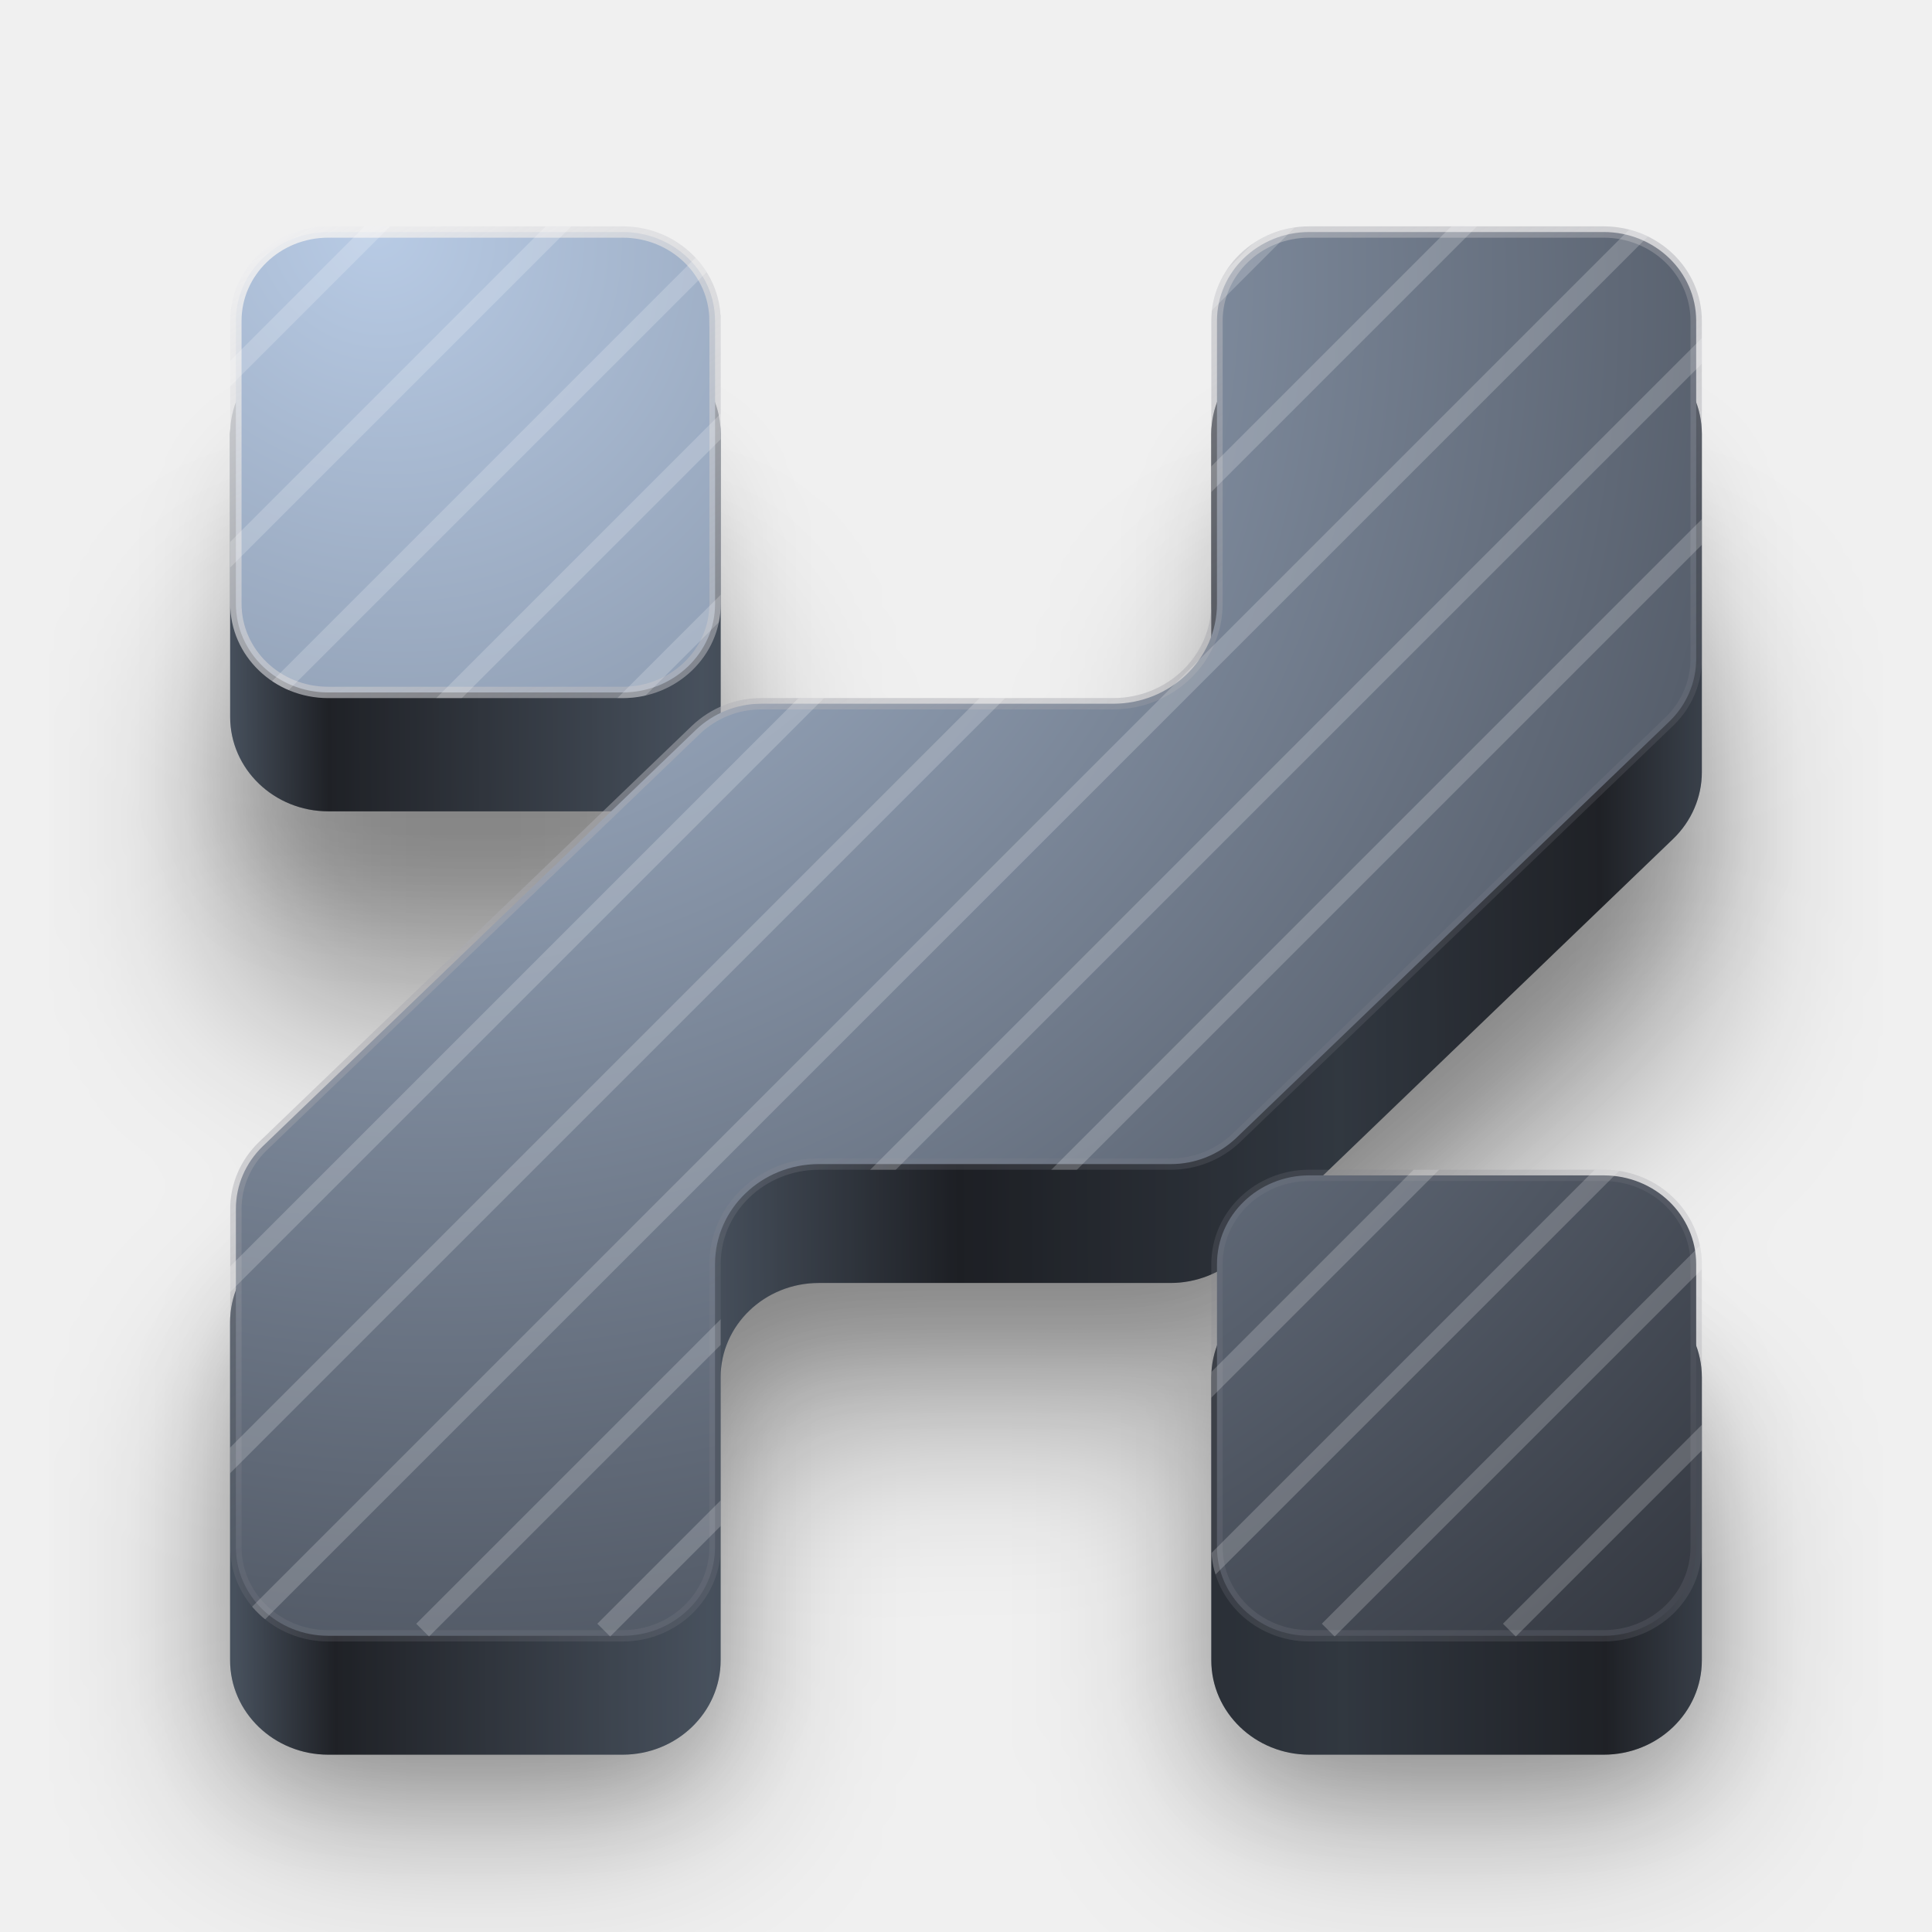
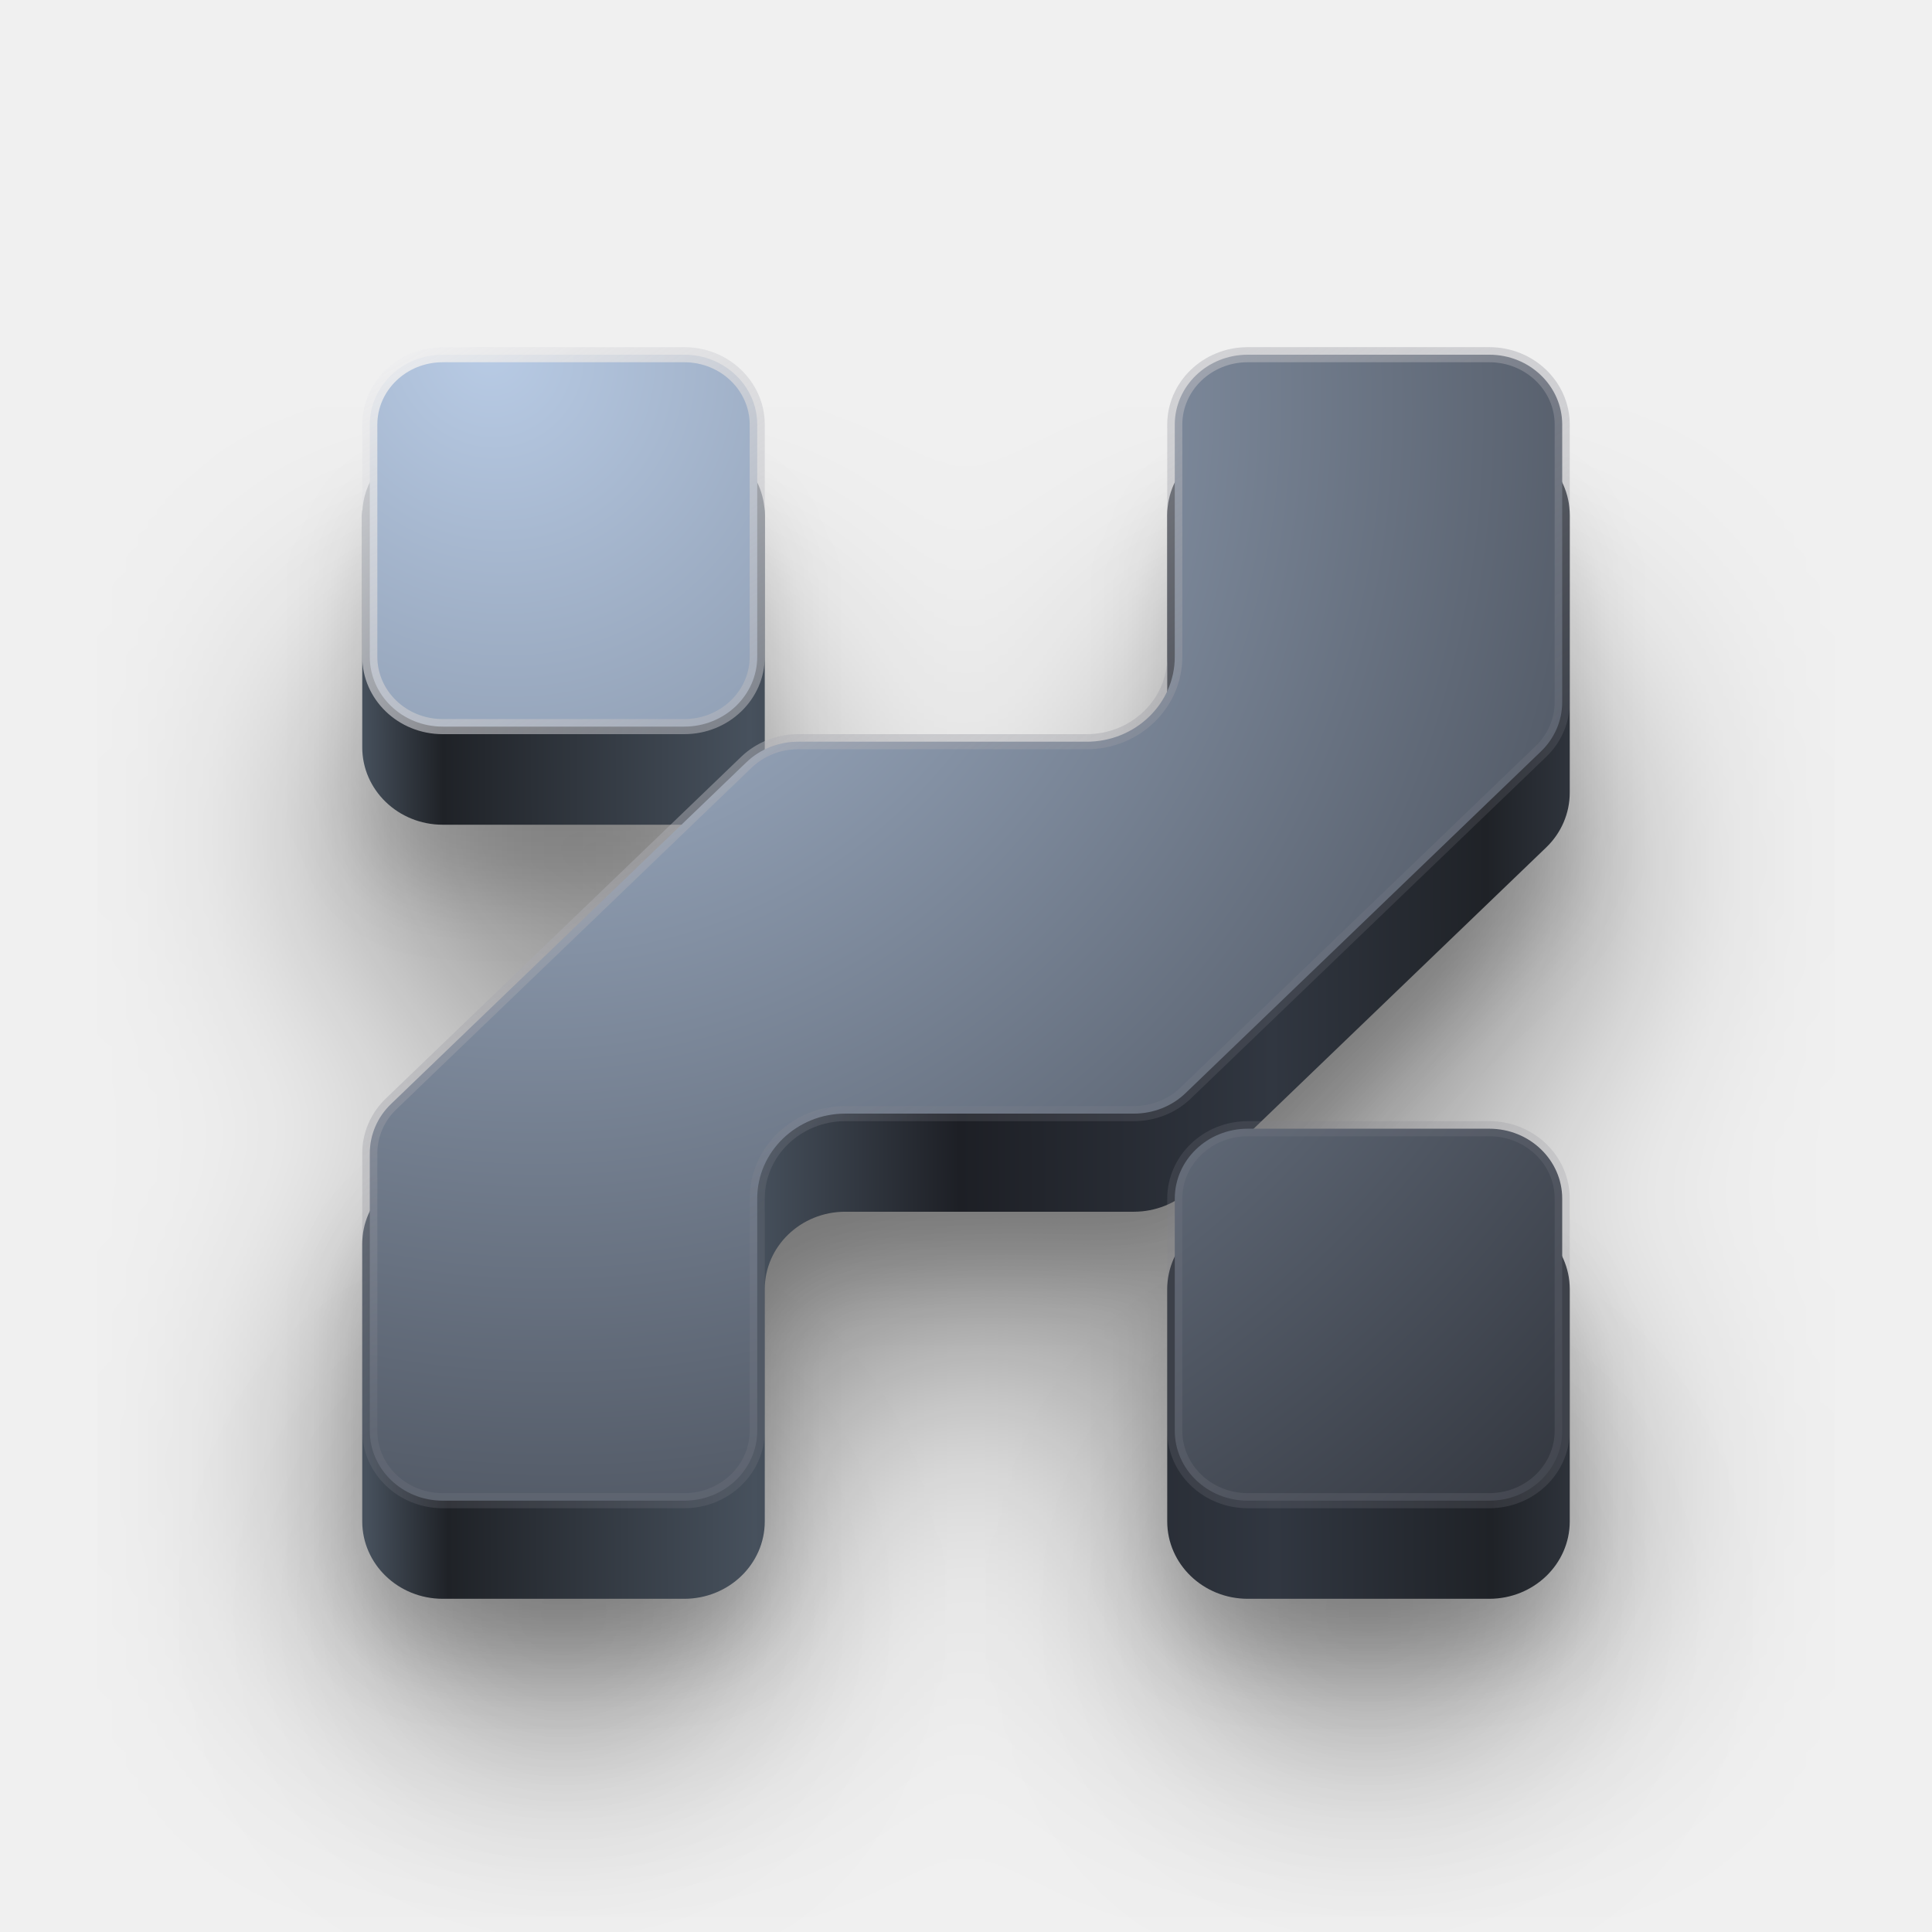
<svg xmlns="http://www.w3.org/2000/svg" width="32" height="32" fill="none">
  <g clip-path="url(#a)">
    <g clip-path="url(#b)">
-       <g fill="#000" fill-opacity=".35" filter="url(#c)">
-         <path d="M26.563 23.438c.897 0 1.625.587 1.625 1.312v3.938c0 .724-.728 1.312-1.625 1.312h-4.875c-.898 0-1.625-.588-1.625-1.312V24.75c0-.725.727-1.312 1.625-1.312zM10.313 10.313c.897 0 1.624.587 1.624 1.312v3.938c0 .724-.727 1.312-1.624 1.312H5.437c-.897 0-1.625-.588-1.625-1.312v-3.938c0-.725.728-1.312 1.626-1.312zM27.712 17.26c.304-.247.476-.58.476-.929v-4.706c0-.725-.728-1.312-1.625-1.312h-4.875c-.898 0-1.625.587-1.625 1.312v3.938c0 .724-.728 1.312-1.625 1.312H12.61a1.84 1.84 0 0 0-1.15.384l-7.173 5.794c-.304.246-.476.58-.476.928v4.706c0 .725.728 1.313 1.626 1.313h4.875c.897 0 1.624-.588 1.624-1.312V24.75c0-.725.728-1.312 1.626-1.312h5.826a1.84 1.84 0 0 0 1.15-.385z" />
+       <g filter="url(#c)" opacity=".25">
+         <rect width="7.5" height="7.5" x="5.563" y="22.938" fill="url(#d)" rx="1.875" />
      </g>
-       <g fill="#000" fill-opacity=".15" filter="url(#d)">
-         <path d="M26.563 22.156c.897 0 1.625.66 1.625 1.475v4.425c0 .815-.728 1.475-1.625 1.475h-4.875c-.898 0-1.625-.66-1.625-1.475v-4.425c0-.814.727-1.475 1.625-1.475zM10.313 7.406c.897 0 1.624.66 1.624 1.475v4.425c0 .815-.727 1.475-1.624 1.475H5.437c-.897 0-1.625-.66-1.625-1.475V8.881c0-.814.728-1.475 1.626-1.475zM27.712 15.213a1.4 1.4 0 0 0 .476-1.043V8.881c0-.814-.728-1.475-1.625-1.475h-4.875c-.898 0-1.625.66-1.625 1.475v4.425c0 .815-.728 1.475-1.625 1.475H12.61c-.431 0-.845.156-1.15.432l-7.173 6.511a1.4 1.4 0 0 0-.476 1.043v5.29c0 .814.728 1.474 1.626 1.474h4.875c.897 0 1.624-.66 1.624-1.475v-4.425c0-.814.728-1.475 1.626-1.475h5.826c.431 0 .845-.155 1.15-.432z" />
+       <g filter="url(#e)" opacity=".25">
+         <rect width="7.5" height="7.5" x="18.938" y="22.938" fill="url(#f)" rx="1.875" />
      </g>
-       <path fill="url(#e)" d="M26.563 21.25c.897 0 1.625.7 1.625 1.563V27.5c0 .863-.728 1.563-1.625 1.563h-4.875c-.898 0-1.625-.7-1.625-1.563v-4.687c0-.863.727-1.563 1.625-1.563z" />
-       <path fill="#000" fill-opacity=".28" d="M26.563 21.25c.897 0 1.625.7 1.625 1.563V27.5c0 .863-.728 1.563-1.625 1.563h-4.875c-.898 0-1.625-.7-1.625-1.563v-4.687c0-.863.727-1.563 1.625-1.563z" />
-       <path fill="url(#f)" d="M10.313 5.625c.897 0 1.624.7 1.624 1.563v4.687c0 .863-.727 1.563-1.624 1.563H5.437c-.897 0-1.625-.7-1.625-1.563V7.188c0-.863.728-1.563 1.626-1.563z" />
-       <path fill="#000" fill-opacity=".28" d="M10.313 5.625c.897 0 1.624.7 1.624 1.563v4.687c0 .863-.727 1.563-1.624 1.563H5.437c-.897 0-1.625-.7-1.625-1.563V7.188c0-.863.728-1.563 1.626-1.563z" />
-       <path fill="url(#g)" d="M27.712 13.895c.304-.293.476-.69.476-1.105V7.188c0-.863-.728-1.563-1.625-1.563h-4.875c-.898 0-1.625.7-1.625 1.563v4.687c0 .863-.728 1.563-1.625 1.563H12.61c-.431 0-.845.164-1.15.457l-7.173 6.897c-.304.293-.476.69-.476 1.105V27.5c0 .863.728 1.563 1.626 1.563h4.875c.897 0 1.624-.7 1.624-1.563v-4.687c0-.863.728-1.563 1.626-1.563h5.826c.431 0 .845-.165 1.15-.458z" />
-       <path fill="#000" fill-opacity=".28" d="M27.712 13.895c.304-.293.476-.69.476-1.105V7.188c0-.863-.728-1.563-1.625-1.563h-4.875c-.898 0-1.625.7-1.625 1.563v4.687c0 .863-.728 1.563-1.625 1.563H12.61c-.431 0-.845.164-1.15.457l-7.173 6.897c-.304.293-.476.69-.476 1.105V27.5c0 .863.728 1.563 1.626 1.563h4.875c.897 0 1.624-.7 1.624-1.563v-4.687c0-.863.728-1.563 1.626-1.563h5.826c.431 0 .845-.165 1.15-.458z" />
-       <path fill="url(#h)" stroke="url(#i)" stroke-width=".188" d="M28.094 20.938v4.687c0 .808-.682 1.469-1.532 1.469h-4.875c-.849 0-1.53-.661-1.53-1.469v-4.687c0-.808.681-1.47 1.53-1.47h4.875c.85 0 1.532.662 1.532 1.47ZM11.844 5.313V10c0 .808-.682 1.469-1.531 1.469H5.437c-.849 0-1.53-.661-1.53-1.469V5.313c0-.808.681-1.47 1.53-1.47h4.876c.849 0 1.53.662 1.53 1.47Zm16.25 0v5.602c0 .389-.16.762-.447 1.038l-7.173 6.897a1.57 1.57 0 0 1-1.085.431h-5.826c-.946 0-1.72.738-1.72 1.657v4.687c0 .808-.681 1.469-1.53 1.469H5.437c-.849 0-1.53-.661-1.53-1.469v-5.603c0-.388.16-.761.446-1.037l7.174-6.897a1.57 1.57 0 0 1 1.084-.432h5.826c.946 0 1.72-.738 1.72-1.656V5.313c0-.808.681-1.47 1.53-1.47h4.875c.85 0 1.532.662 1.532 1.47Z" />
-       <g opacity=".2">
-         <mask id="j" width="26" height="25" x="3" y="3" maskUnits="userSpaceOnUse" style="mask-type:alpha">
-           <path fill="#D9D9D9" d="M26.563 19.375c.897 0 1.625.7 1.625 1.563v4.687c0 .863-.728 1.563-1.625 1.563h-4.875c-.898 0-1.625-.7-1.625-1.563v-4.687c0-.863.727-1.563 1.625-1.563zM10.313 3.75c.897 0 1.624.7 1.624 1.563V10c0 .863-.727 1.563-1.624 1.563H5.437c-.897 0-1.625-.7-1.625-1.563V5.313c0-.863.728-1.563 1.626-1.563zM27.712 12.02c.304-.293.476-.69.476-1.105V5.313c0-.863-.728-1.563-1.625-1.563h-4.875c-.898 0-1.625.7-1.625 1.563V10c0 .863-.728 1.563-1.625 1.563H12.61c-.431 0-.845.164-1.15.457l-7.173 6.897c-.304.293-.476.69-.476 1.105v5.603c0 .863.728 1.563 1.626 1.563h4.875c.897 0 1.624-.7 1.624-1.563v-4.687c0-.863.728-1.563 1.626-1.563h5.826c.431 0 .845-.165 1.15-.458z" />
-         </mask>
-         <g stroke="#fff" stroke-width=".3" mask="url(#j)">
-           <path d="m7 3-24 24M10 3l-24 24M13 3l-24 24M16 3-8 27M19 3-5 27M22 3-2 27M25 3 1 27M28 3 4 27M31 3 7 27M34 3 10 27M37 3 13 27M40 3 16 27M43 3 19 27M46 3 22 27M49 3 25 27M52 3 28 27" />
-         </g>
+       <g fill="#000" fill-opacity=".5" filter="url(#g)">
+         <path d="M24.667 21.958c.736 0 1.333.485 1.333 1.084v3.25c0 .598-.597 1.083-1.333 1.083h-4c-.737 0-1.334-.485-1.334-1.083v-3.25c0-.599.597-1.084 1.334-1.084zM11.333 11.125c.737 0 1.334.485 1.334 1.083v3.25c0 .599-.597 1.084-1.334 1.084h-4c-.736 0-1.333-.485-1.333-1.084v-3.25c0-.598.597-1.083 1.333-1.083zM25.61 16.859c.25-.203.39-.479.39-.766v-3.885c0-.598-.597-1.083-1.333-1.083h-4c-.737 0-1.334.485-1.334 1.083v3.25c0 .599-.597 1.084-1.333 1.084h-4.781c-.354 0-.693.114-.943.317l-5.885 4.782c-.25.203-.391.479-.391.766v3.885c0 .598.597 1.083 1.333 1.083h4c.737 0 1.334-.485 1.334-1.083v-3.25c0-.599.597-1.084 1.333-1.084h4.781c.354 0 .693-.114.943-.317z" />
      </g>
+       <g fill="#000" fill-opacity=".15" filter="url(#h)">
+         <path d="M24.667 21.02c.736 0 1.333.57 1.333 1.272v3.812c0 .702-.597 1.271-1.333 1.271h-4c-.737 0-1.334-.569-1.334-1.27v-3.813c0-.702.597-1.271 1.334-1.271zM11.333 8.313c.737 0 1.334.568 1.334 1.27v3.813c0 .702-.597 1.27-1.334 1.27h-4c-.736 0-1.333-.568-1.333-1.27V9.583c0-.702.597-1.27 1.333-1.27zM25.61 15.039c.25-.238.39-.562.39-.899V9.583c0-.702-.597-1.27-1.333-1.27h-4c-.737 0-1.334.568-1.334 1.27v3.813c0 .702-.597 1.27-1.333 1.27h-4.781c-.354 0-.693.135-.943.373l-5.885 5.61c-.25.238-.391.561-.391.898v4.557c0 .702.597 1.271 1.333 1.271h4c.737 0 1.334-.569 1.334-1.27v-3.813c0-.702.597-1.271 1.333-1.271h4.781c.354 0 .693-.134.943-.372z" />
+       </g>
+       <path fill="url(#i)" d="M24.667 20.07c.736 0 1.333.575 1.333 1.283v3.846c0 .708-.597 1.282-1.333 1.282h-4c-.737 0-1.334-.574-1.334-1.282v-3.846c0-.709.597-1.283 1.334-1.283z" />
+       <path fill="url(#j)" d="M11.333 7.25c.737 0 1.334.574 1.334 1.282v3.846c0 .708-.597 1.282-1.334 1.282h-4C6.597 13.66 6 13.086 6 12.378V8.532c0-.708.597-1.282 1.333-1.282z" />
+       <path fill="url(#k)" d="M25.61 14.036c.25-.24.39-.567.39-.907V8.532c0-.708-.597-1.282-1.333-1.282h-4c-.737 0-1.334.574-1.334 1.282v3.846c0 .708-.597 1.282-1.333 1.282h-4.781a1.36 1.36 0 0 0-.943.376l-5.885 5.659c-.25.24-.391.567-.391.907v4.597c0 .708.597 1.282 1.333 1.282h4c.737 0 1.334-.574 1.334-1.282v-3.846c0-.709.597-1.283 1.333-1.283h4.781c.354 0 .693-.135.943-.375z" />
+       <path fill="url(#l)" stroke="url(#m)" stroke-width=".25" d="M25.875 19.853v3.846c0 .634-.536 1.157-1.208 1.157h-4c-.672 0-1.209-.523-1.209-1.157v-3.846c0-.635.537-1.158 1.209-1.158h4c.672 0 1.208.523 1.208 1.158ZM12.542 7.032v3.846c0 .635-.537 1.157-1.209 1.157h-4c-.672 0-1.208-.522-1.208-1.157V7.032c0-.634.536-1.157 1.208-1.157h4c.672 0 1.209.523 1.209 1.157Zm13.333 0v4.597c0 .306-.126.6-.352.817l-5.886 5.659c-.226.218-.534.34-.856.34H14c-.8 0-1.458.626-1.458 1.408v3.846c0 .634-.537 1.157-1.209 1.157h-4c-.672 0-1.208-.523-1.208-1.157v-4.597c0-.306.126-.6.352-.817l5.886-5.66c.226-.217.534-.34.856-.34H18c.8 0 1.458-.625 1.458-1.407V7.032c0-.634.537-1.157 1.209-1.157h4c.672 0 1.208.523 1.208 1.157Z" />
    </g>
  </g>
  <defs>
-     <linearGradient id="e" x1="3.813" x2="29.125" y1="15.174" y2="15" gradientUnits="userSpaceOnUse">
-       <stop stop-color="#637081" />
-       <stop offset=".065" stop-color="#2B2E35" />
-       <stop offset=".31" stop-color="#637081" />
-       <stop offset=".475" stop-color="#282B32" />
-       <stop offset=".725" stop-color="#444D59" />
-       <stop offset=".897" stop-color="#2B2E35" />
-       <stop offset="1" stop-color="#637081" />
-     </linearGradient>
-     <linearGradient id="f" x1="3.813" x2="29.125" y1="15.174" y2="15" gradientUnits="userSpaceOnUse">
-       <stop stop-color="#637081" />
-       <stop offset=".065" stop-color="#2B2E35" />
-       <stop offset=".31" stop-color="#637081" />
-       <stop offset=".475" stop-color="#282B32" />
-       <stop offset=".725" stop-color="#444D59" />
-       <stop offset=".897" stop-color="#2B2E35" />
-       <stop offset="1" stop-color="#637081" />
-     </linearGradient>
-     <linearGradient id="g" x1="3.813" x2="29.125" y1="15.174" y2="15" gradientUnits="userSpaceOnUse">
-       <stop stop-color="#637081" />
-       <stop offset=".065" stop-color="#2B2E35" />
-       <stop offset=".31" stop-color="#637081" />
-       <stop offset=".475" stop-color="#282B32" />
-       <stop offset=".725" stop-color="#444D59" />
-       <stop offset=".897" stop-color="#2B2E35" />
-       <stop offset="1" stop-color="#637081" />
-     </linearGradient>
-     <radialGradient id="h" cx="0" cy="0" r="1" gradientTransform="rotate(49.485 -.99 8.554)scale(33.9124 31.6567)" gradientUnits="userSpaceOnUse">
+     <radialGradient id="d" cx="0" cy="0" r="1" gradientTransform="rotate(90 -8.688 18)scale(3.75)" gradientUnits="userSpaceOnUse">
+       <stop />
+       <stop offset="1" stop-opacity="0" />
+     </radialGradient>
+     <radialGradient id="f" cx="0" cy="0" r="1" gradientTransform="rotate(90 -2 24.688)scale(3.75)" gradientUnits="userSpaceOnUse">
+       <stop />
+       <stop offset="1" stop-opacity="0" />
+     </radialGradient>
+     <radialGradient id="l" cx="0" cy="0" r="1" gradientTransform="matrix(18.0769 21.15382 -19.74686 16.8746 7.923 5.75)" gradientUnits="userSpaceOnUse">
      <stop stop-color="#B8CBE5" />
      <stop offset="1" stop-color="#2B2E35" />
    </radialGradient>
-     <radialGradient id="i" cx="0" cy="0" r="1" gradientTransform="matrix(10.78127 18.28129 -86.57848 51.05909 3.813 1.406)" gradientUnits="userSpaceOnUse">
+     <radialGradient id="m" cx="0" cy="0" r="1" gradientTransform="matrix(8.84615 15 -71.03875 41.89463 6 3.827)" gradientUnits="userSpaceOnUse">
      <stop stop-color="#fff" />
      <stop offset="1" stop-color="#80818B" stop-opacity=".2" />
    </radialGradient>
+     <filter id="c" width="14.5" height="14.5" x="2.063" y="19.438" color-interpolation-filters="sRGB" filterUnits="userSpaceOnUse">
+       <feFlood flood-opacity="0" result="BackgroundImageFix" />
+       <feBlend in="SourceGraphic" in2="BackgroundImageFix" result="shape" />
+       <feGaussianBlur result="effect1_foregroundBlur_429_16193" stdDeviation="1.75" />
+     </filter>
+     <filter id="e" width="14.5" height="14.5" x="15.438" y="19.438" color-interpolation-filters="sRGB" filterUnits="userSpaceOnUse">
+       <feFlood flood-opacity="0" result="BackgroundImageFix" />
+       <feBlend in="SourceGraphic" in2="BackgroundImageFix" result="shape" />
+       <feGaussianBlur result="effect1_foregroundBlur_429_16193" stdDeviation="1.75" />
+     </filter>
+     <filter id="g" width="28.75" height="25" x="1.625" y="6.75" color-interpolation-filters="sRGB" filterUnits="userSpaceOnUse">
+       <feFlood flood-opacity="0" result="BackgroundImageFix" />
+       <feBlend in="SourceGraphic" in2="BackgroundImageFix" result="shape" />
+       <feGaussianBlur result="effect1_foregroundBlur_429_16193" stdDeviation="2.188" />
+     </filter>
+     <filter id="h" width="22.5" height="21.563" x="4.75" y="7.063" color-interpolation-filters="sRGB" filterUnits="userSpaceOnUse">
+       <feFlood flood-opacity="0" result="BackgroundImageFix" />
+       <feBlend in="SourceGraphic" in2="BackgroundImageFix" result="shape" />
+       <feGaussianBlur result="effect1_foregroundBlur_429_16193" stdDeviation=".625" />
+     </filter>
+     <linearGradient id="i" x1="6" x2="26.769" y1="15.085" y2="14.942" gradientUnits="userSpaceOnUse">
+       <stop stop-color="#47515D" />
+       <stop offset=".065" stop-color="#1F2227" />
+       <stop offset=".31" stop-color="#47515D" />
+       <stop offset=".475" stop-color="#1D1F25" />
+       <stop offset=".725" stop-color="#313741" />
+       <stop offset=".897" stop-color="#1F2227" />
+       <stop offset="1" stop-color="#373D47" />
+     </linearGradient>
+     <linearGradient id="j" x1="6" x2="26.769" y1="15.085" y2="14.942" gradientUnits="userSpaceOnUse">
+       <stop stop-color="#47515D" />
+       <stop offset=".065" stop-color="#1F2227" />
+       <stop offset=".31" stop-color="#47515D" />
+       <stop offset=".475" stop-color="#1D1F25" />
+       <stop offset=".725" stop-color="#313741" />
+       <stop offset=".897" stop-color="#1F2227" />
+       <stop offset="1" stop-color="#373D47" />
+     </linearGradient>
+     <linearGradient id="k" x1="6" x2="26.769" y1="15.085" y2="14.942" gradientUnits="userSpaceOnUse">
+       <stop stop-color="#47515D" />
+       <stop offset=".065" stop-color="#1F2227" />
+       <stop offset=".31" stop-color="#47515D" />
+       <stop offset=".475" stop-color="#1D1F25" />
+       <stop offset=".725" stop-color="#313741" />
+       <stop offset=".897" stop-color="#1F2227" />
+       <stop offset="1" stop-color="#373D47" />
+     </linearGradient>
    <clipPath id="a">
      <path fill="#fff" d="M0 0h32v32H0z" />
    </clipPath>
    <clipPath id="b">
      <path fill="#fff" d="M0 0h32v32H0z" />
    </clipPath>
-     <filter id="c" width="30.375" height="25.688" x=".813" y="7.313" color-interpolation-filters="sRGB" filterUnits="userSpaceOnUse">
-       <feFlood flood-opacity="0" result="BackgroundImageFix" />
-       <feBlend in="SourceGraphic" in2="BackgroundImageFix" result="shape" />
-       <feGaussianBlur result="effect1_foregroundBlur_107_699" stdDeviation="1.5" />
-     </filter>
-     <filter id="d" width="27.375" height="25.125" x="2.313" y="5.906" color-interpolation-filters="sRGB" filterUnits="userSpaceOnUse">
-       <feFlood flood-opacity="0" result="BackgroundImageFix" />
-       <feBlend in="SourceGraphic" in2="BackgroundImageFix" result="shape" />
-       <feGaussianBlur result="effect1_foregroundBlur_107_699" stdDeviation=".75" />
-     </filter>
  </defs>
</svg>
